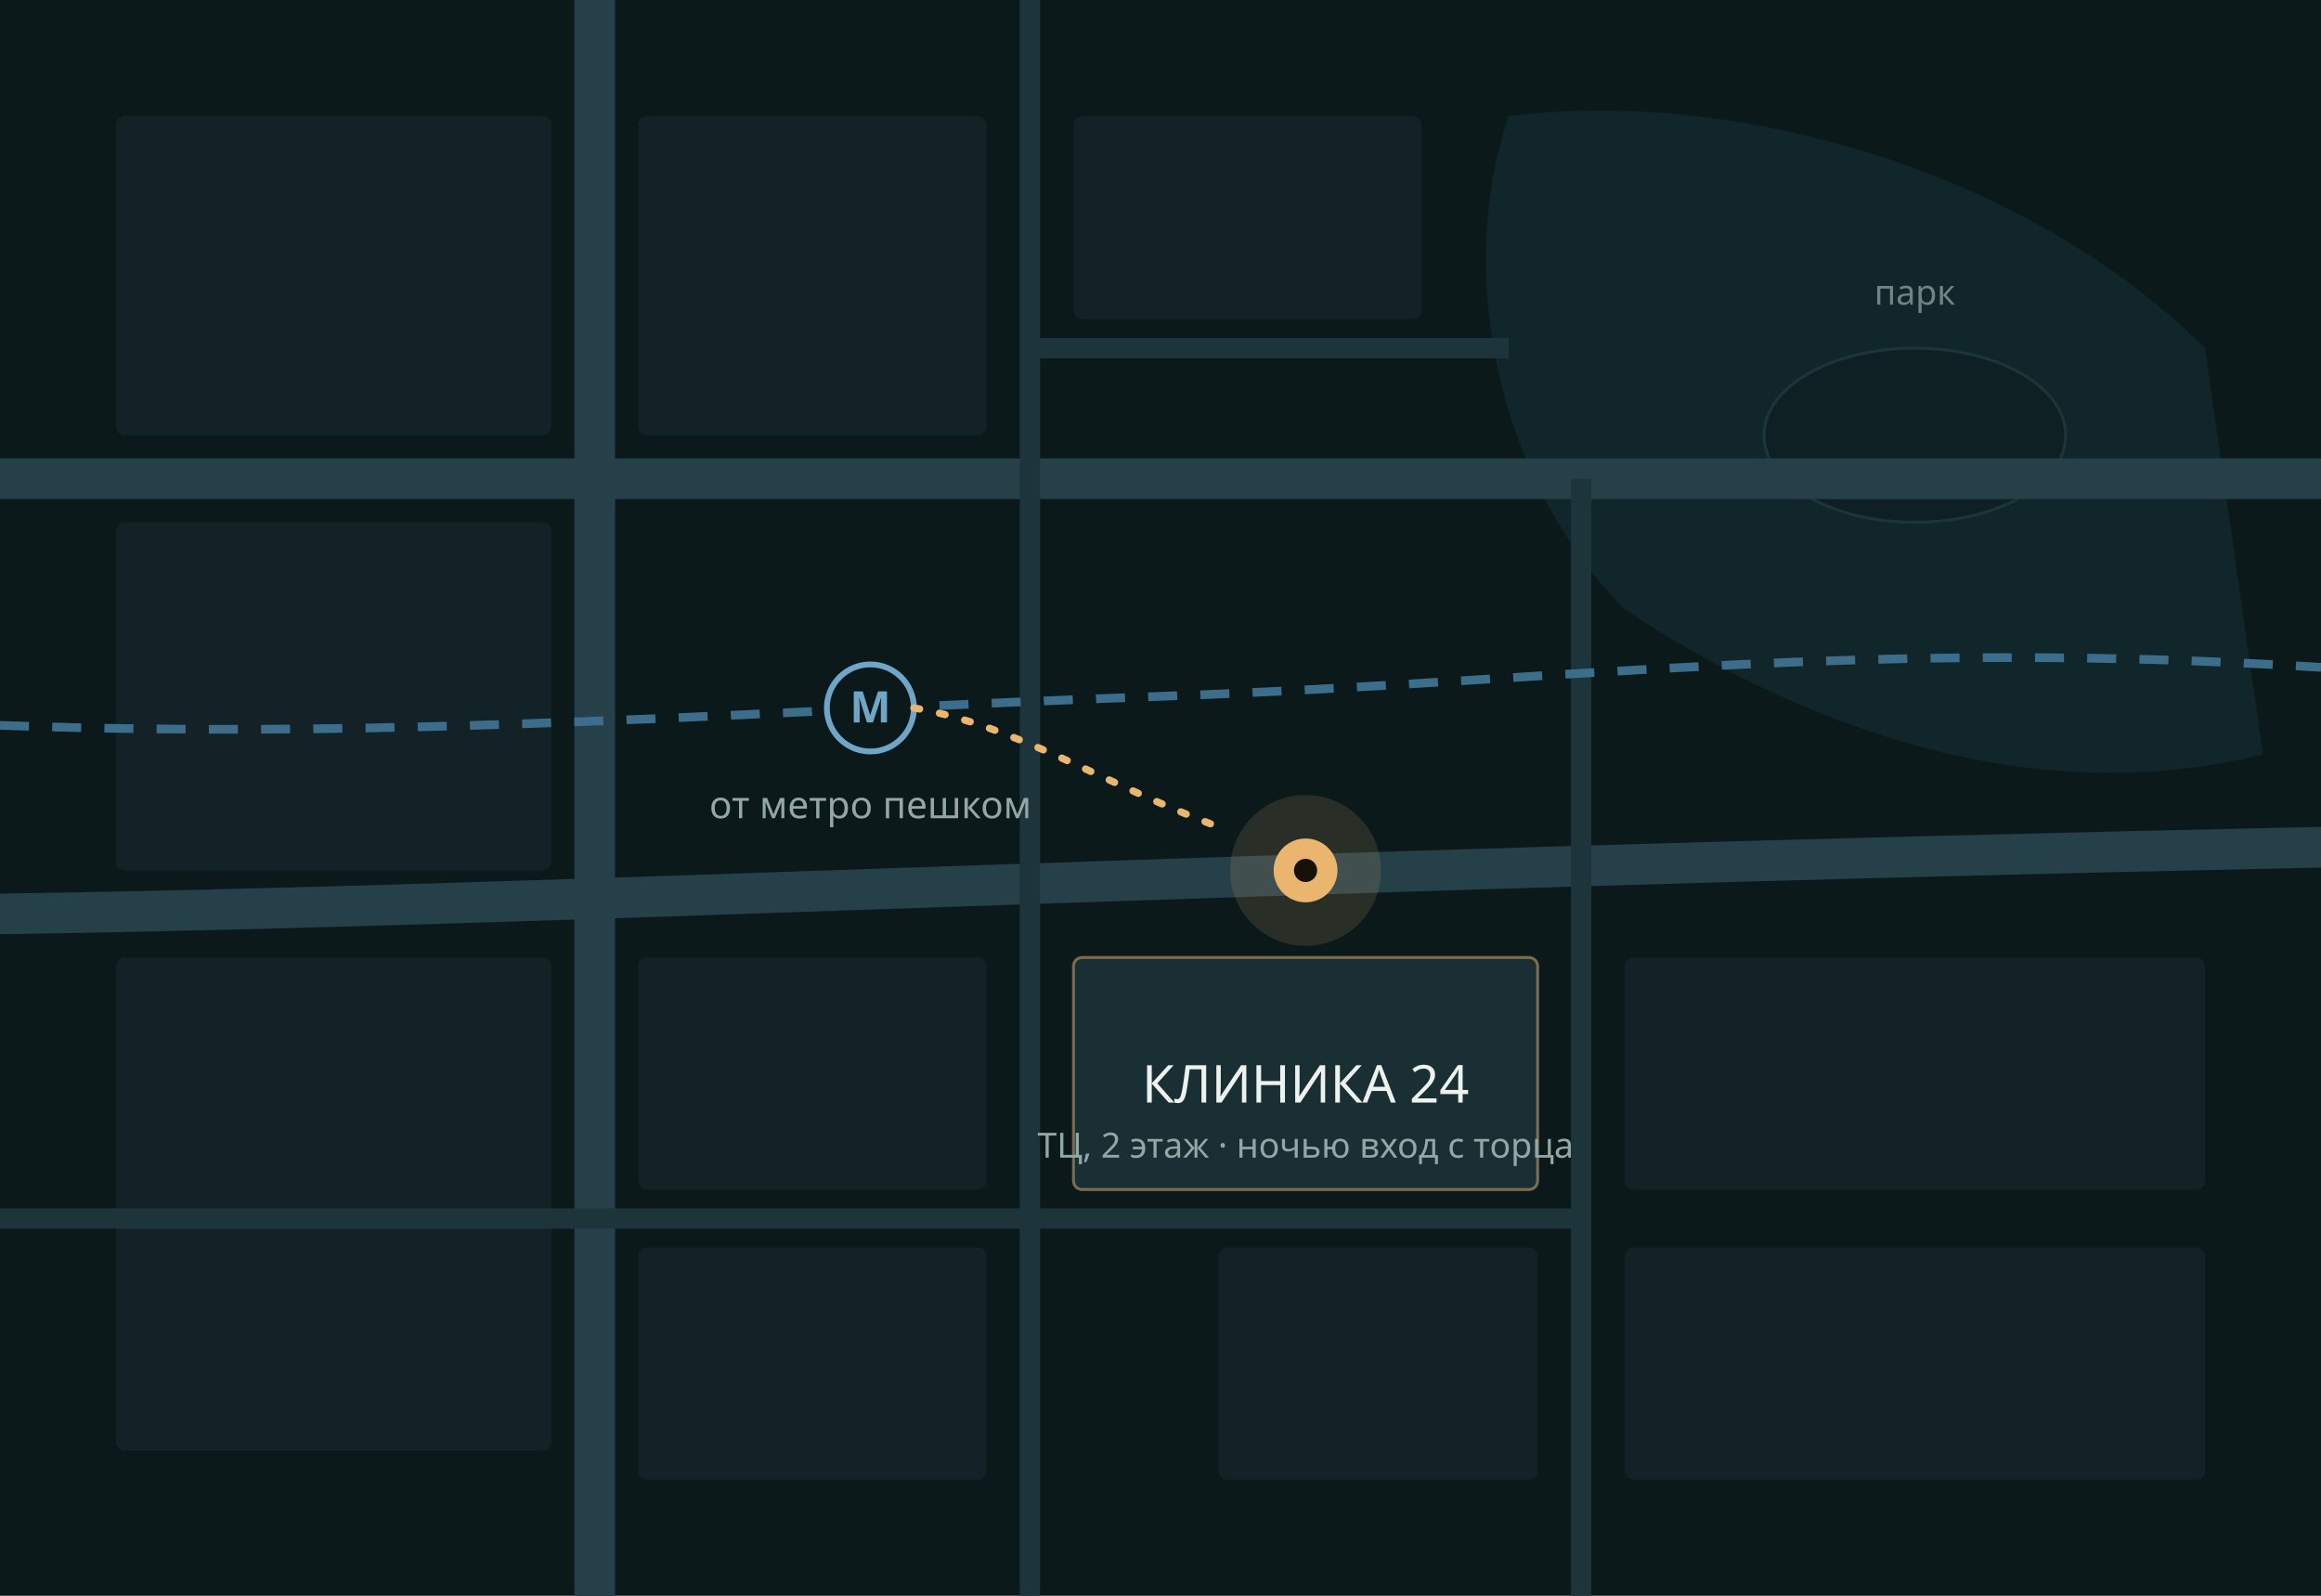
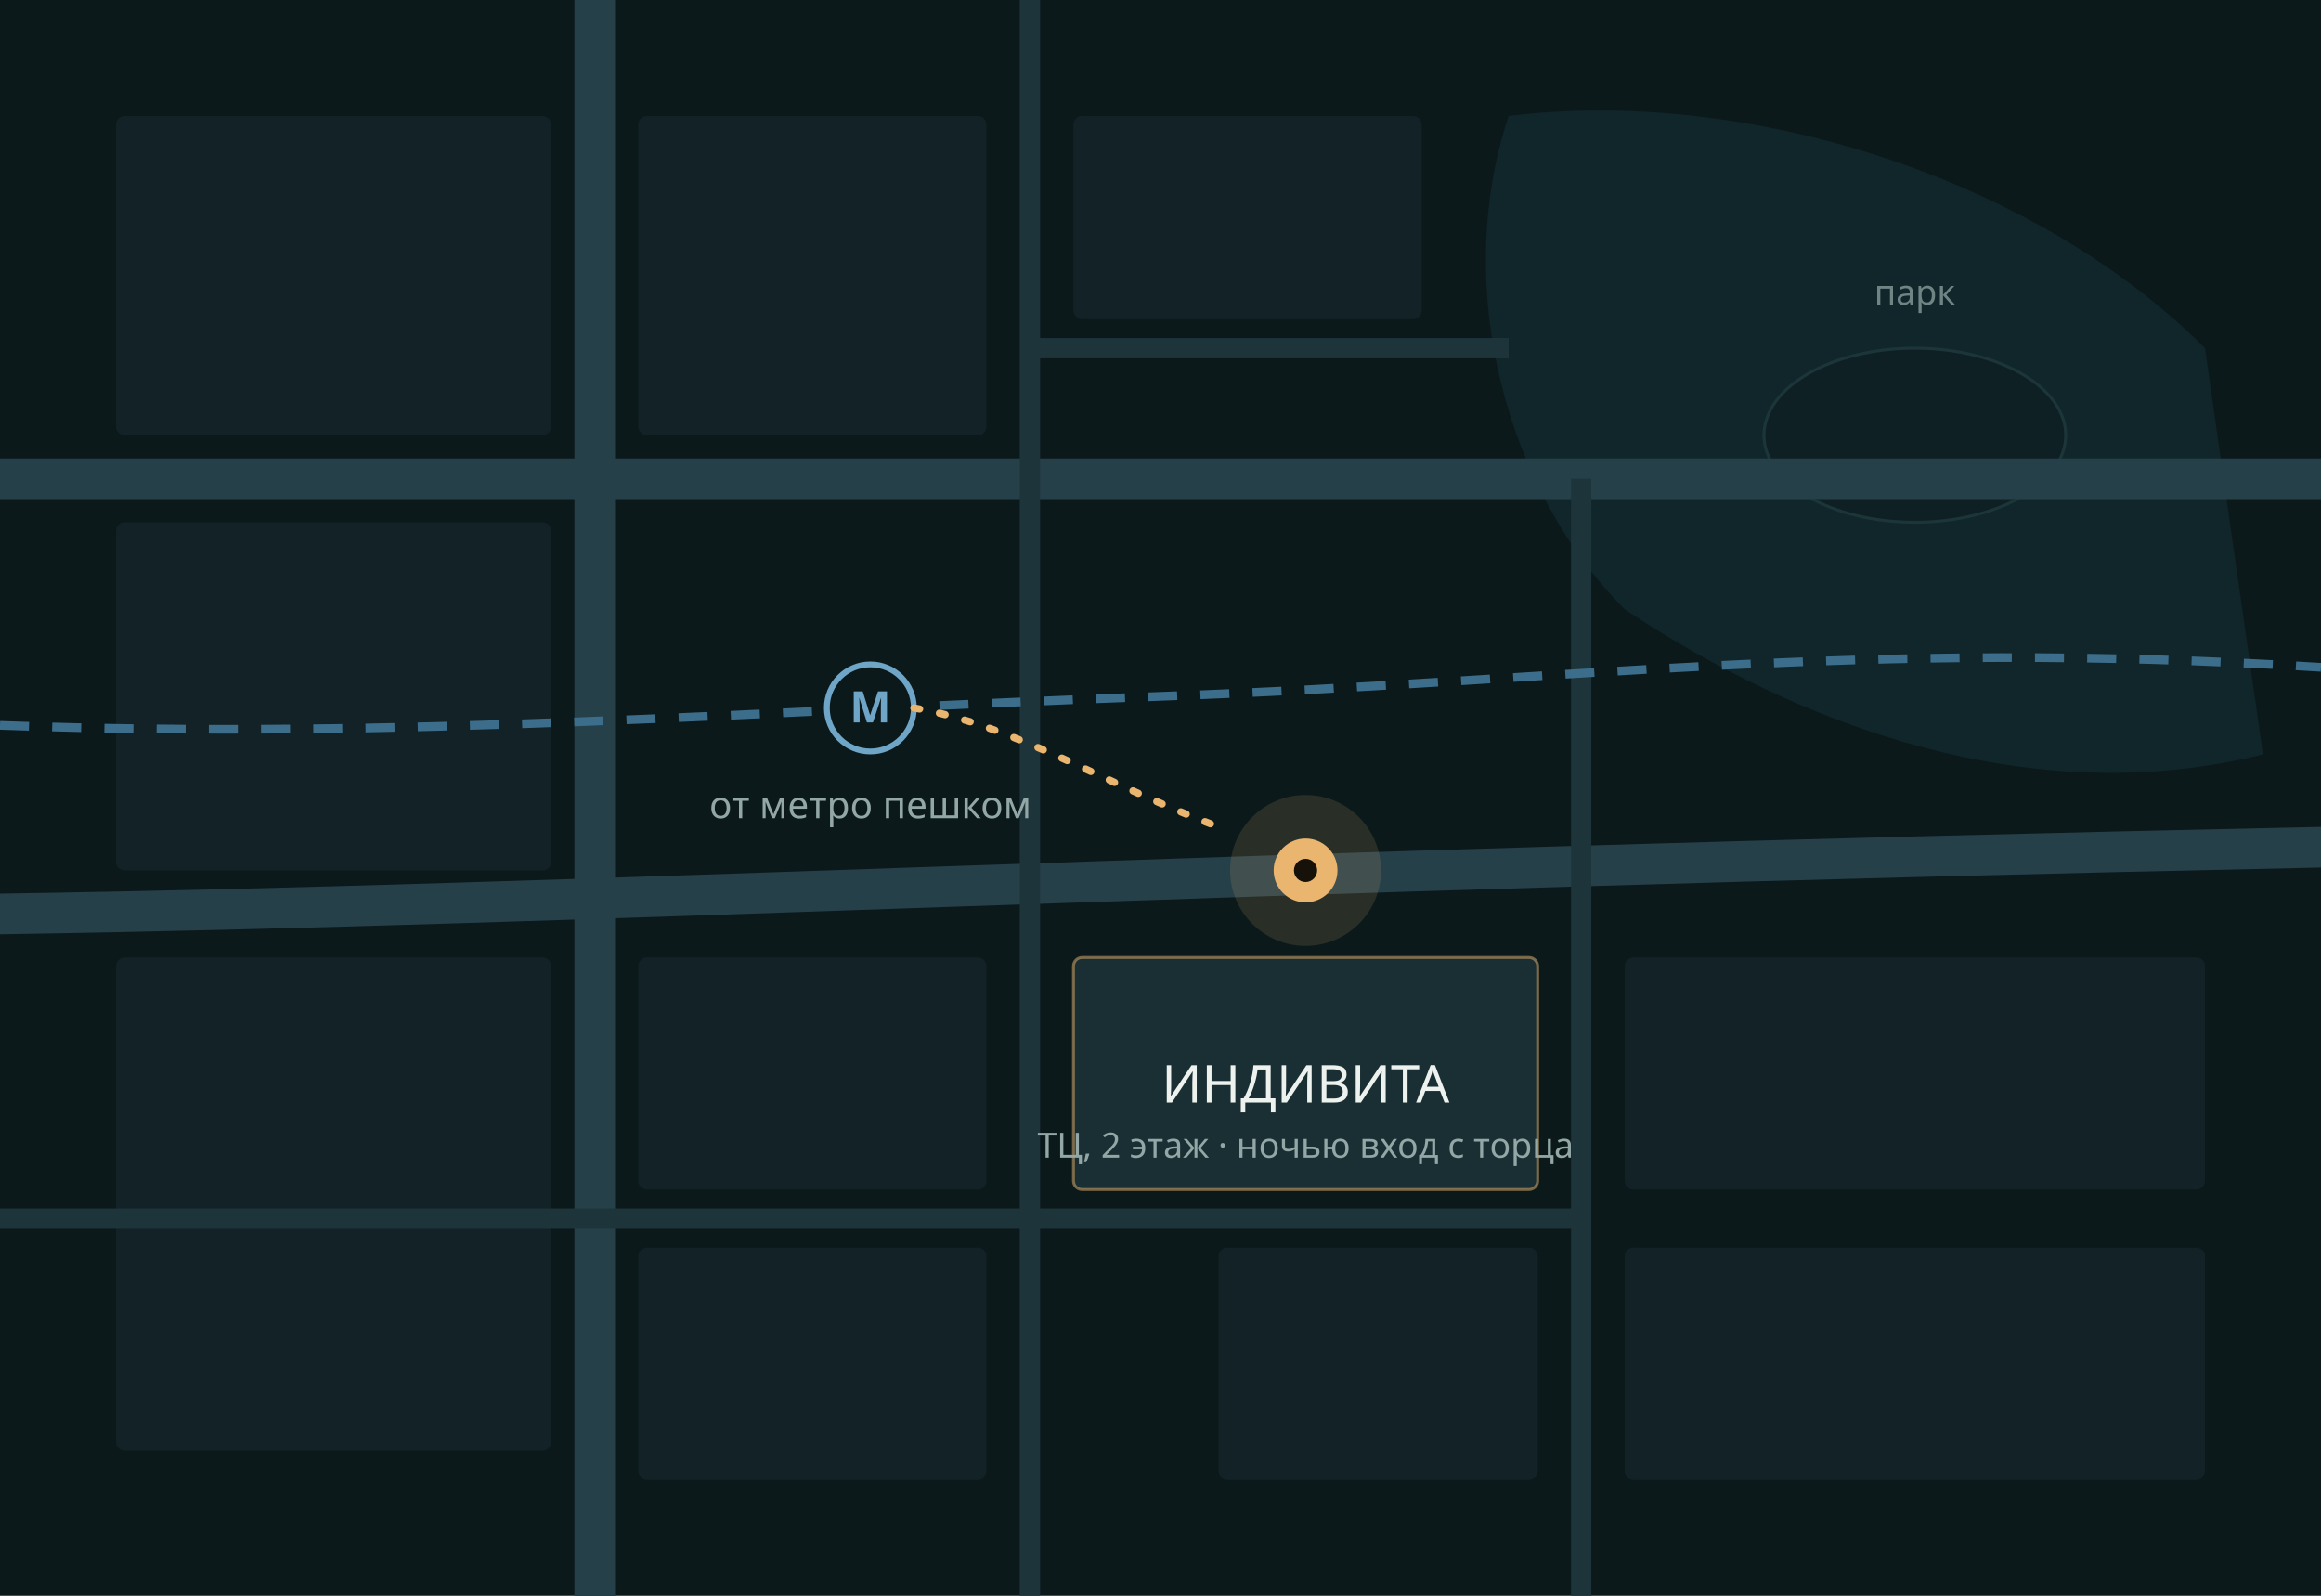
<svg xmlns="http://www.w3.org/2000/svg" viewBox="0 0 800 550" font-family="Onest, Segoe UI, sans-serif">
  <rect width="800" height="550" fill="#0B191B" />
  <path d="M520 40 C600 30 700 60 760 120 L780 260 C700 280 620 250 560 210 C520 170 500 100 520 40Z" fill="#11262A" />
  <ellipse cx="660" cy="150" rx="52" ry="30" fill="#0E2023" stroke="#1C3539" />
  <g fill="#122226">
    <rect x="40" y="40" width="150" height="110" rx="3" />
    <rect x="220" y="40" width="120" height="110" rx="3" />
    <rect x="370" y="40" width="120" height="70" rx="3" />
    <rect x="40" y="180" width="150" height="120" rx="3" />
    <rect x="40" y="330" width="150" height="170" rx="3" />
    <rect x="220" y="330" width="120" height="80" rx="3" />
    <rect x="220" y="430" width="120" height="80" rx="3" />
    <rect x="560" y="330" width="200" height="80" rx="3" />
    <rect x="560" y="430" width="200" height="80" rx="3" />
    <rect x="420" y="430" width="110" height="80" rx="3" />
  </g>
  <g stroke="#26404A" stroke-width="14" fill="none" stroke-linecap="round">
    <path d="M0 165 H800" />
    <path d="M205 0 V550" />
    <path d="M0 315 C200 312 420 300 800 292" />
  </g>
  <g stroke="#1D343B" stroke-width="7" fill="none">
    <path d="M355 0 V550" />
    <path d="M545 165 V550" />
    <path d="M0 420 H545" />
    <path d="M355 120 H520" />
  </g>
  <path d="M0 250 C140 255 260 245 400 240 S640 220 800 230" stroke="#3C6E8C" stroke-width="3" stroke-dasharray="10 8" fill="none" />
  <g transform="translate(300 244)">
    <circle r="15" fill="#0B191B" stroke="#6FA6C8" stroke-width="2" />
    <text y="5" text-anchor="middle" font-size="15" font-weight="600" fill="#6FA6C8">М</text>
  </g>
  <text x="300" y="282" text-anchor="middle" font-size="13" fill="#93A7A6">от метро пешком</text>
  <path d="M315 244 C350 250 380 270 420 285" stroke="#E9B56F" stroke-width="2.5" stroke-dasharray="2 7" stroke-linecap="round" fill="none" />
  <rect x="370" y="330" width="160" height="80" rx="3" fill="#1A2F33" stroke="#E9B56F" stroke-opacity=".5" />
  <g transform="translate(450 300)">
    <circle r="26" fill="#E9B56F" fill-opacity=".14" />
    <circle r="11" fill="#E9B56F" />
    <circle r="4" fill="#16120A" />
  </g>
-   <text x="450" y="380" text-anchor="middle" font-size="18" fill="#EDF2EE">КЛИНИКА 24</text>
+   <text x="450" y="380" text-anchor="middle" font-size="18" fill="#EDF2EE">ИНДИВИТА</text>
  <text x="450" y="399" text-anchor="middle" font-size="12" fill="#93A7A6">ТЦ, 2 этаж · ночью вход с торца</text>
  <text x="660" y="105" text-anchor="middle" font-size="12" fill="#6F8584">парк</text>
</svg>
